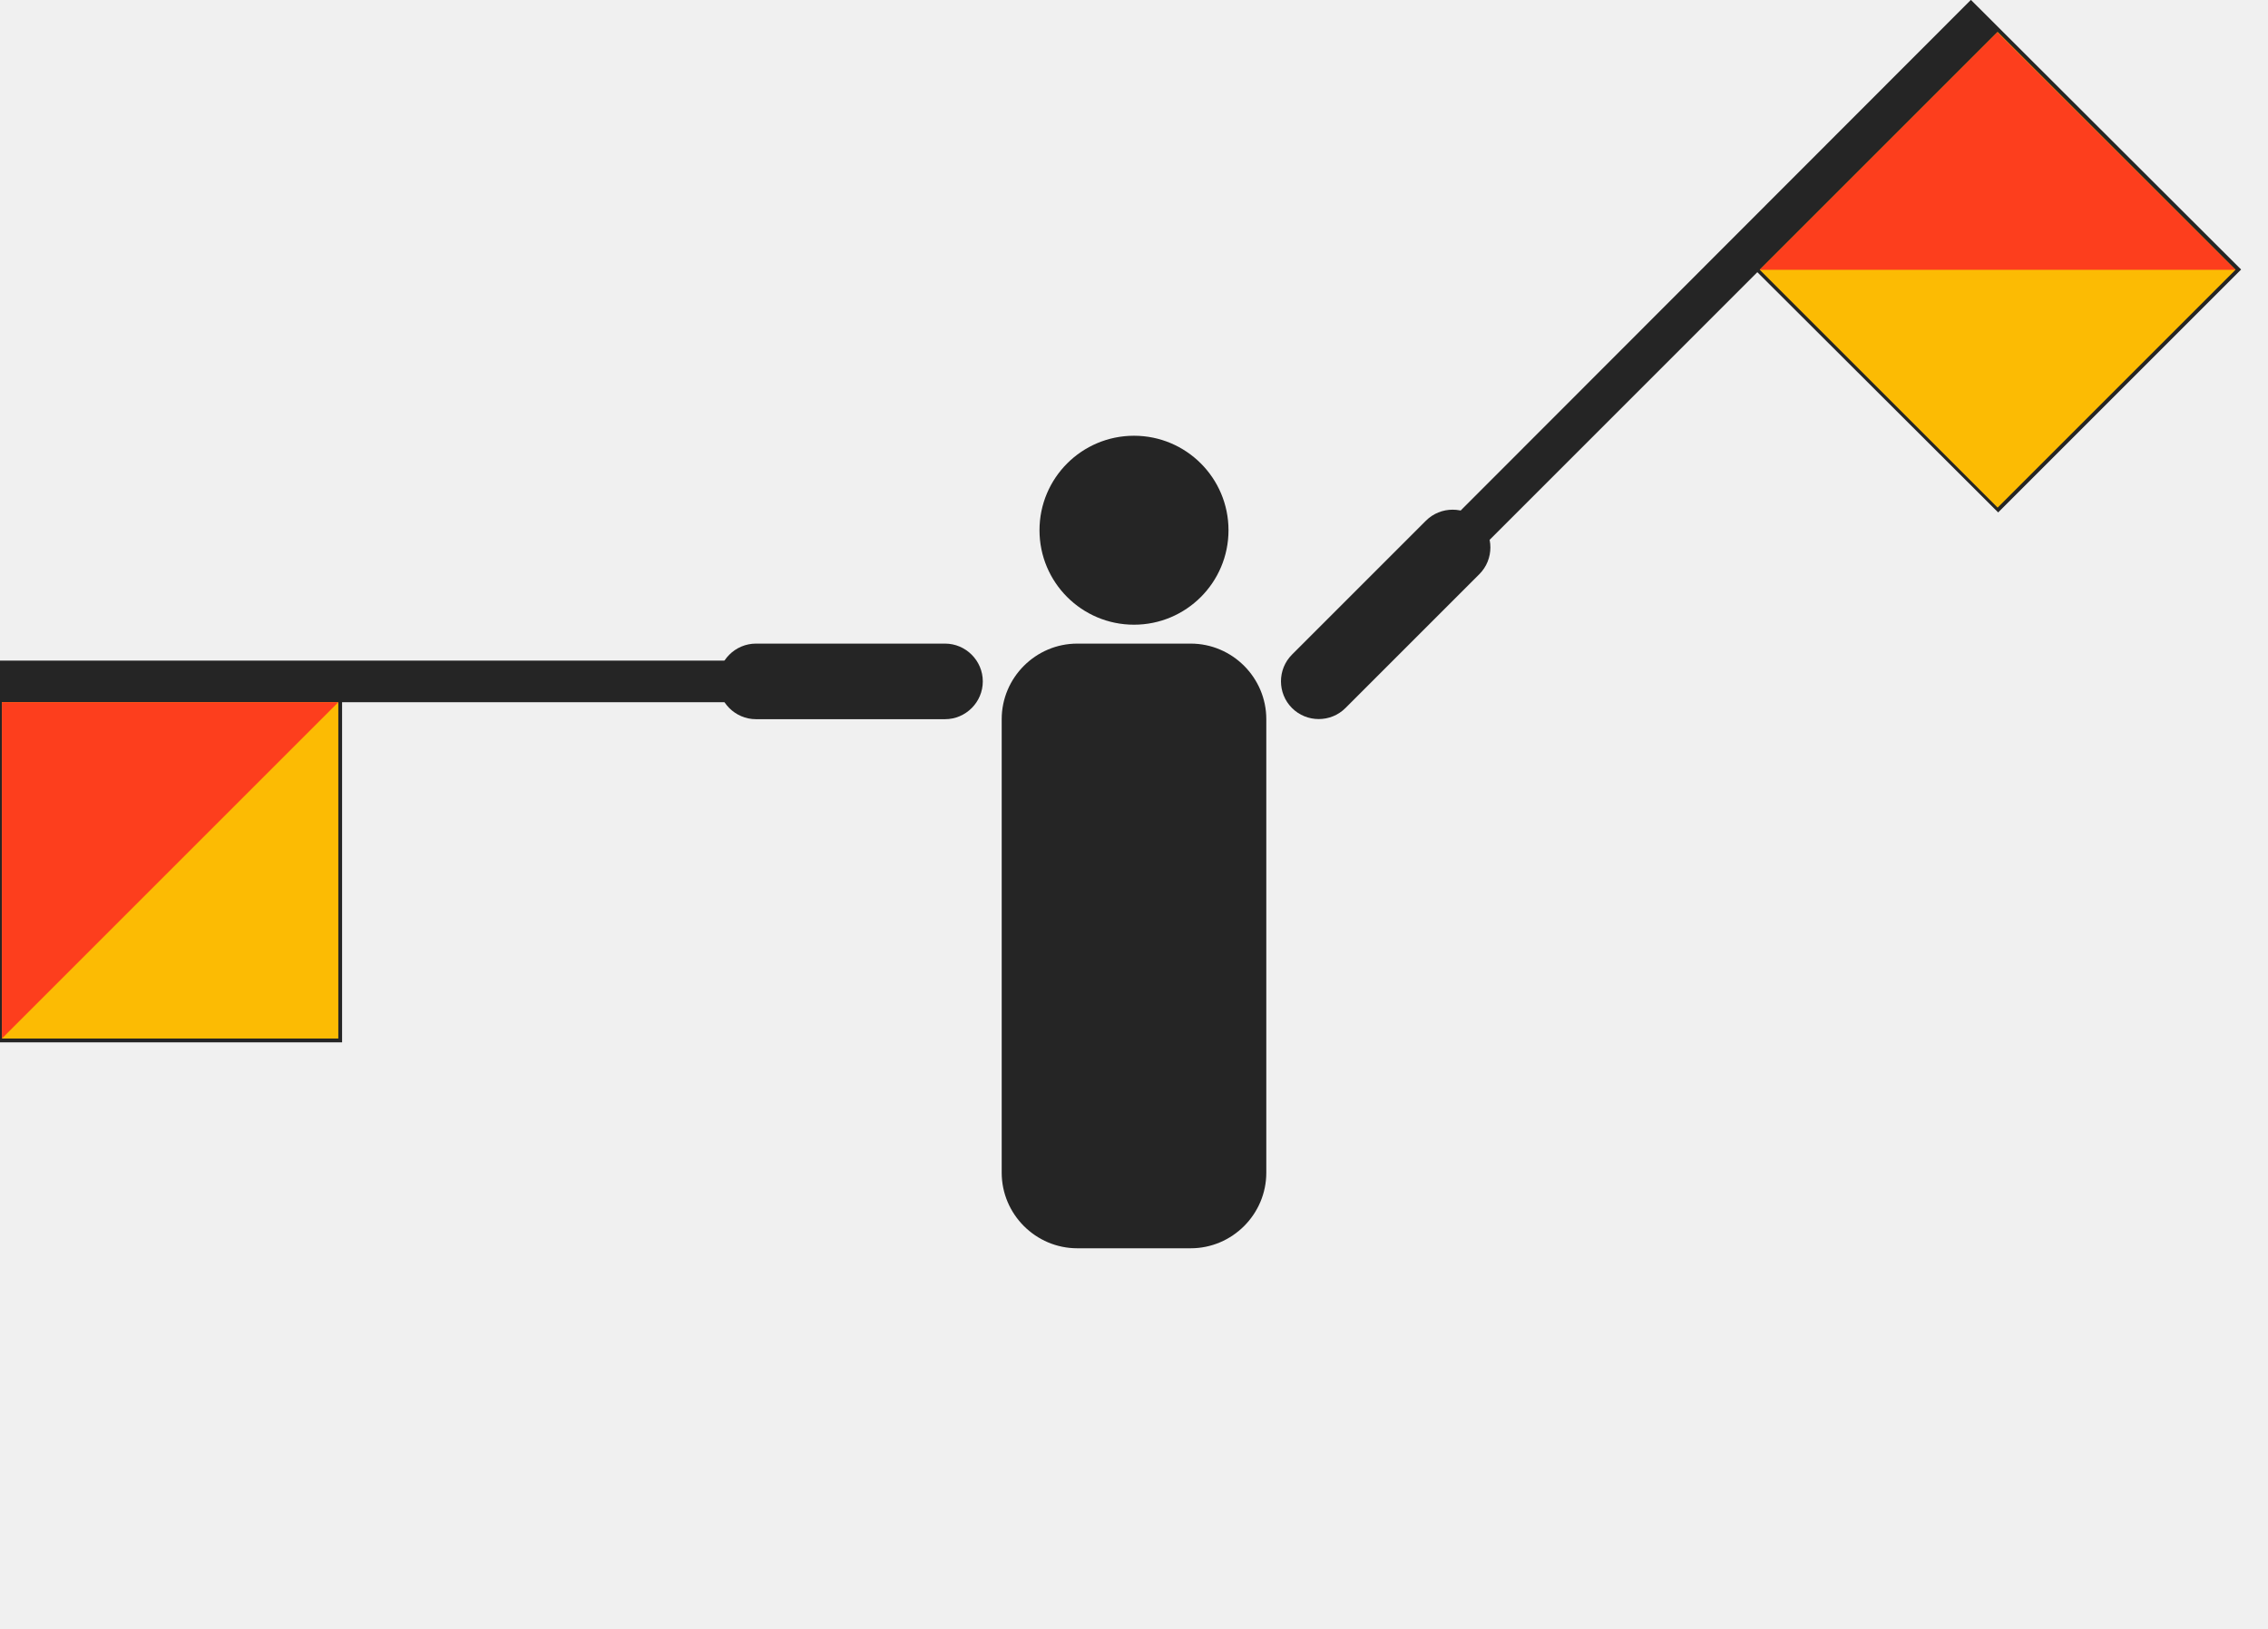
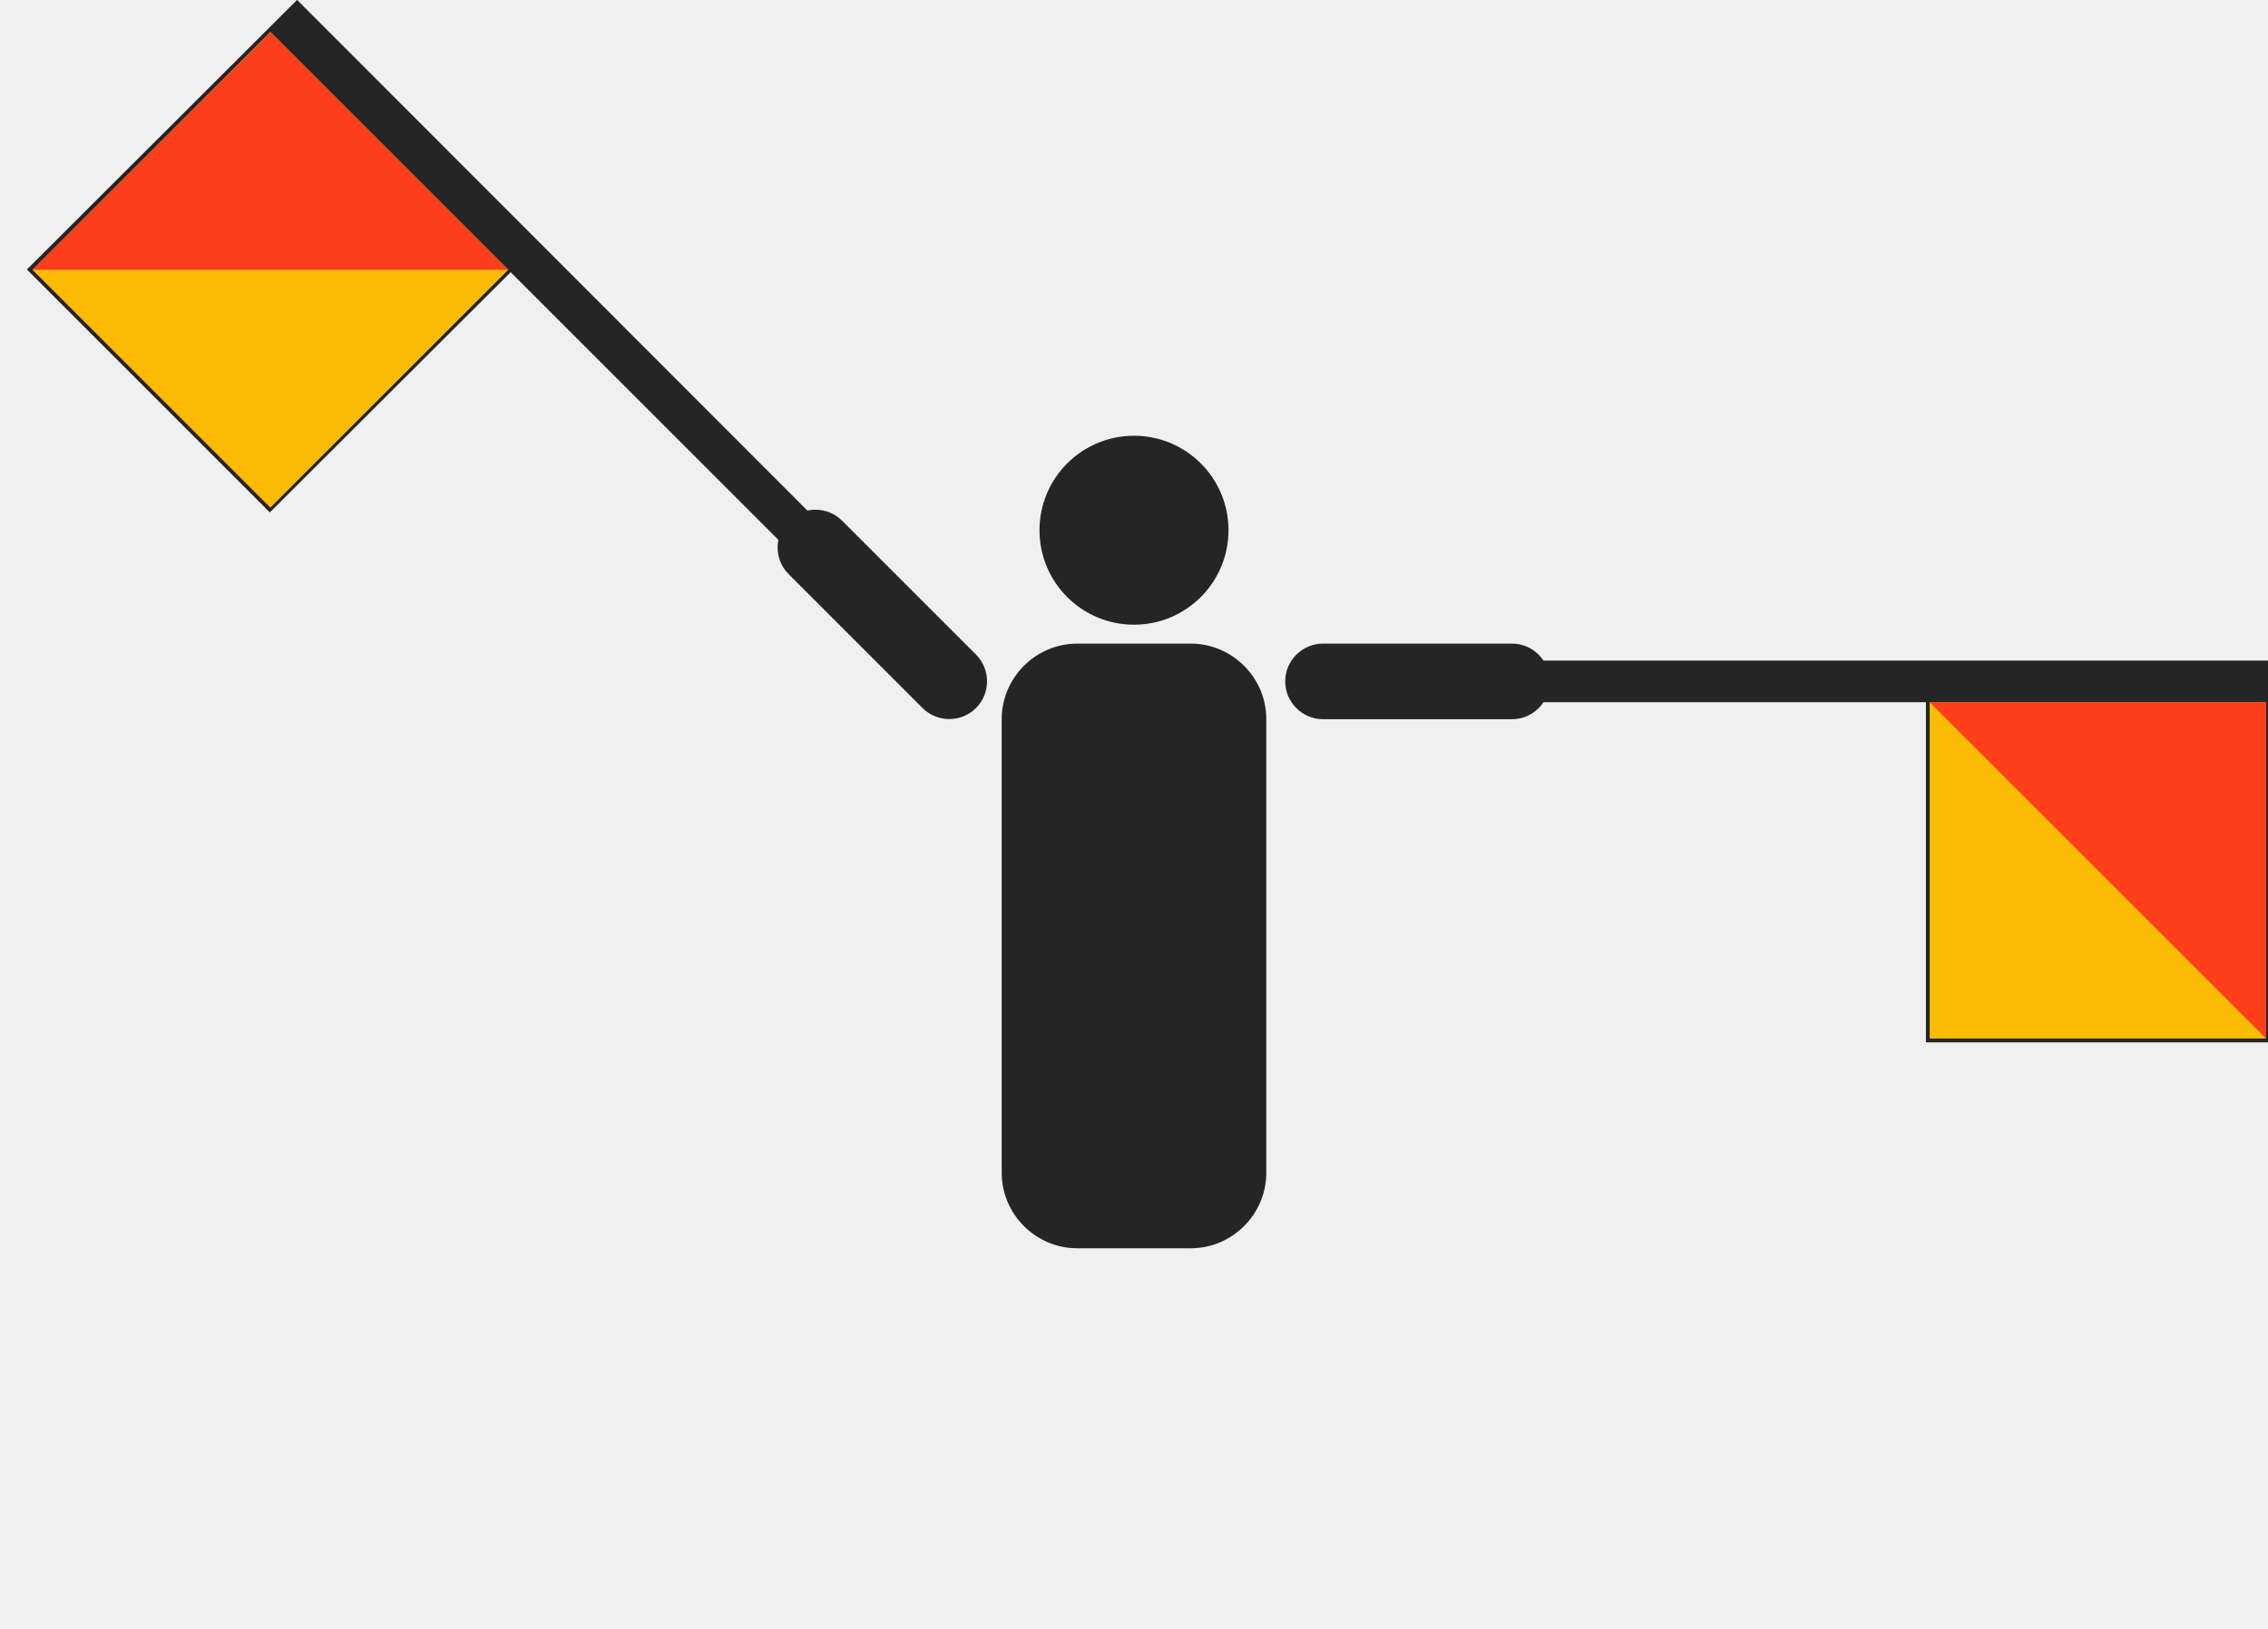
<svg xmlns="http://www.w3.org/2000/svg" width="600" height="431" viewBox="0 0 600 431" fill="none">
  <g clip-path="url(#clip0)">
-     <path d="M300 165.3C313.807 165.3 325 154.107 325 140.3C325 126.493 313.807 115.3 300 115.3C286.193 115.3 275 126.493 275 140.3C275 154.107 286.193 165.3 300 165.3Z" fill="#252525" />
-     <path d="M285 170.3H315C326 170.3 335 179.3 335 190.3V310.3C335 321.3 326 330.3 315 330.3H285C274 330.3 265 321.3 265 310.3V190.3C265 179.3 274 170.3 285 170.3Z" fill="#252525" />
-     <path d="M341.798 173.208L377.224 137.782C381.113 133.893 387.477 133.893 391.366 137.782C395.255 141.671 395.255 148.035 391.366 151.924L355.94 187.35C352.051 191.239 345.687 191.239 341.798 187.35C337.909 183.461 337.909 177.097 341.798 173.208Z" fill="#252525" />
-     <path d="M379.699 141.813L521.403 -0.033L592.891 71.314L528.615 135.59L464.905 72.021L387.053 149.874L379.699 141.813Z" fill="#252525" />
-     <path d="M465.542 71.385L528.474 8.452L591.407 71.385L528.474 134.317L465.542 71.385Z" fill="#FCBB03" />
-     <path d="M465.542 71.385H591.407L528.403 8.523L465.542 71.385Z" fill="#FD3E1D" />
-     <path d="M200 170.3H250C255.5 170.3 260 174.8 260 180.3C260 185.8 255.5 190.3 250 190.3H200C194.5 190.3 190 185.8 190 180.3C190 174.8 194.5 170.3 200 170.3Z" fill="#252525" />
-     <path d="M0 174.8H200.5V185.8H90.5V275.8H-0.5L0 174.8Z" fill="#252525" />
-     <path d="M0.5 185.8H89.5V274.8H0.5V185.8Z" fill="#FCBB03" />
-     <path d="M0.5 185.8H89.5L0.5 274.8V185.8Z" fill="#FD3E1D" />
+     <path d="M300 165.3C286.193 165.3 275 154.107 275 140.3C275 126.493 286.193 115.3 300 115.3C313.807 115.3 325 126.493 325 140.3C325 154.107 313.807 165.3 300 165.3Z" fill="#252525" />
+     <path d="M315 170.3H285C274 170.3 265 179.3 265 190.3V310.3C265 321.3 274 330.3 285 330.3H315C326 330.3 335 321.3 335 310.3V190.3C335 179.3 326 170.3 315 170.3Z" fill="#252525" />
+     <path d="M258.202 173.208L222.776 137.782C218.887 133.893 212.523 133.893 208.634 137.782C204.745 141.671 204.745 148.035 208.634 151.924L244.06 187.35C247.949 191.239 254.313 191.239 258.202 187.35C262.091 183.461 262.091 177.097 258.202 173.208Z" fill="#252525" />
+     <path d="M220.301 141.813L78.597 -0.033L7.109 71.314L71.385 135.59L135.095 72.021L212.947 149.874L220.301 141.813Z" fill="#252525" />
+     <path d="M134.459 71.385L71.526 8.452L8.594 71.385L71.526 134.317L134.459 71.385Z" fill="#FCBB03" />
+     <path d="M134.459 71.385H8.594L71.597 8.523L134.459 71.385Z" fill="#FD3E1D" />
+     <path d="M400 170.3H350C344.5 170.3 340 174.8 340 180.3C340 185.8 344.5 190.3 350 190.3H400C405.5 190.3 410 185.8 410 180.3C410 174.8 405.5 170.3 400 170.3Z" fill="#252525" />
+     <path d="M600 174.8H399.5V185.8H509.5V275.8H600.5L600 174.8Z" fill="#252525" />
+     <path d="M599.5 185.8H510.5V274.8H599.5V185.8Z" fill="#FCBB03" />
+     <path d="M599.5 185.8H510.5L599.5 274.8V185.8Z" fill="#FD3E1D" />
  </g>
  <defs>
    <clipPath id="clip0">
-       <rect width="600" height="430.3" fill="white" />
+       <rect width="600" height="430.3" transform="matrix(-1 0 0 1 600 0)" fill="white" />
    </clipPath>
  </defs>
</svg>
